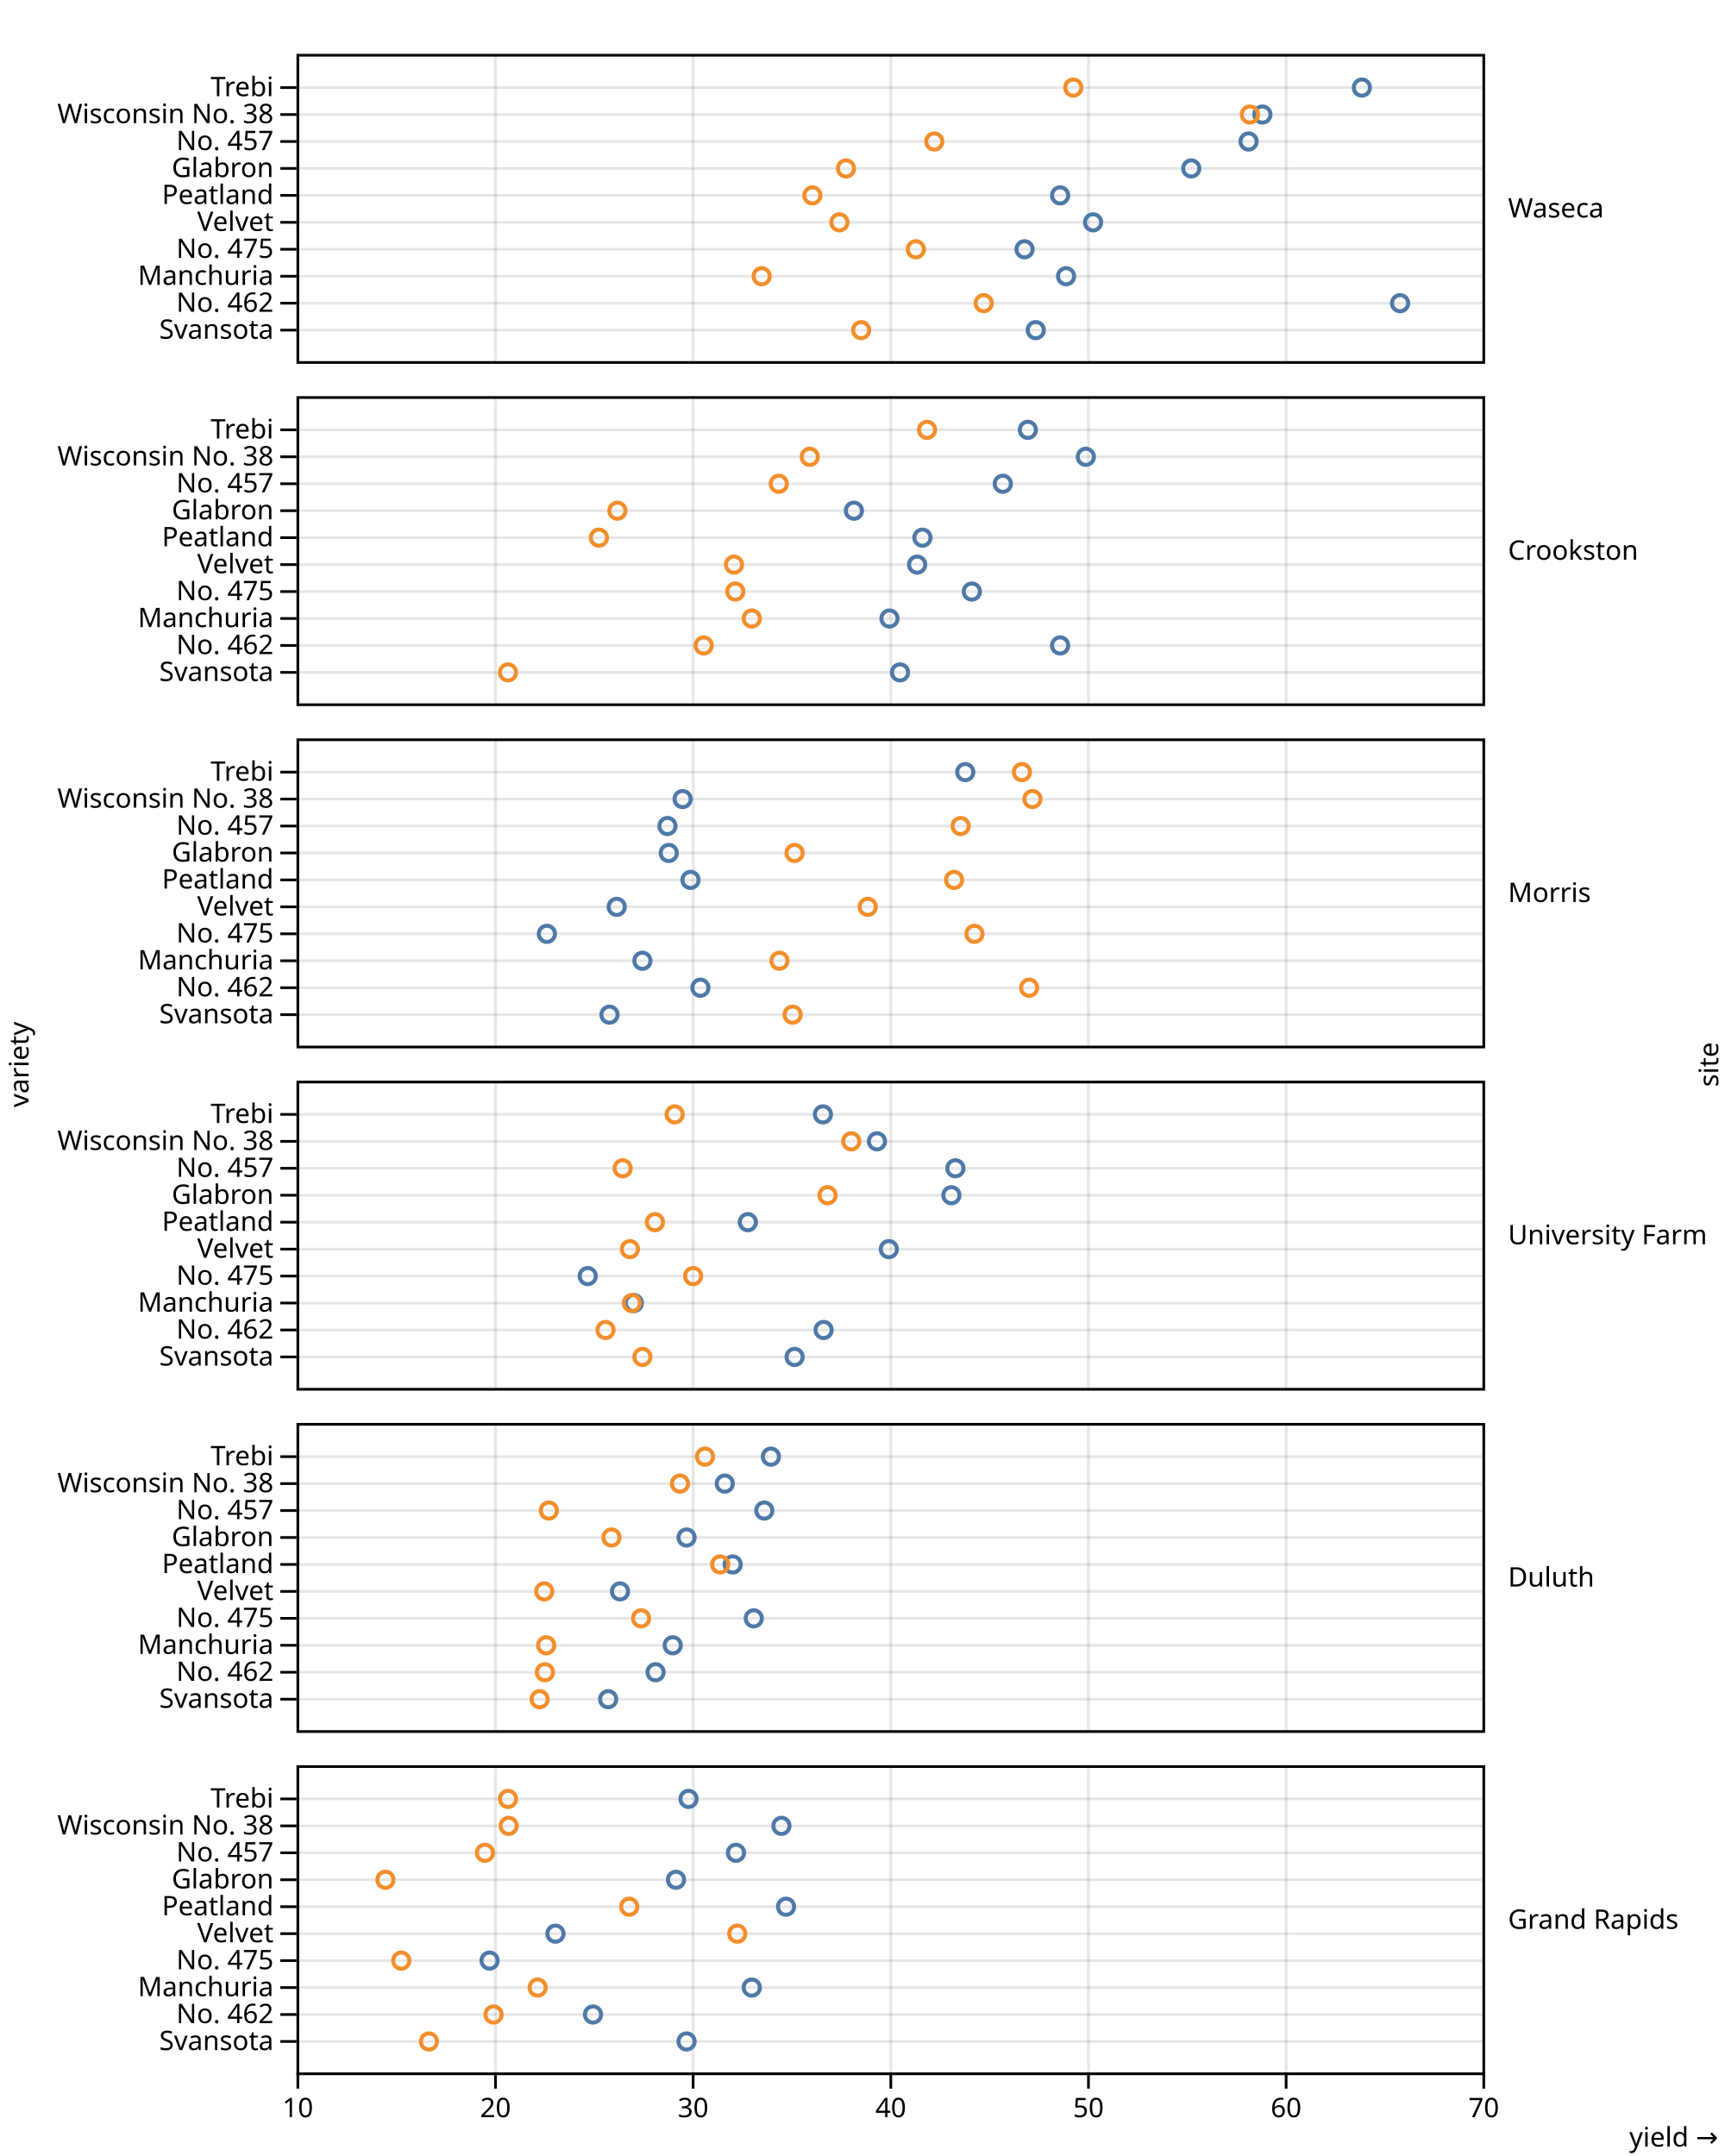
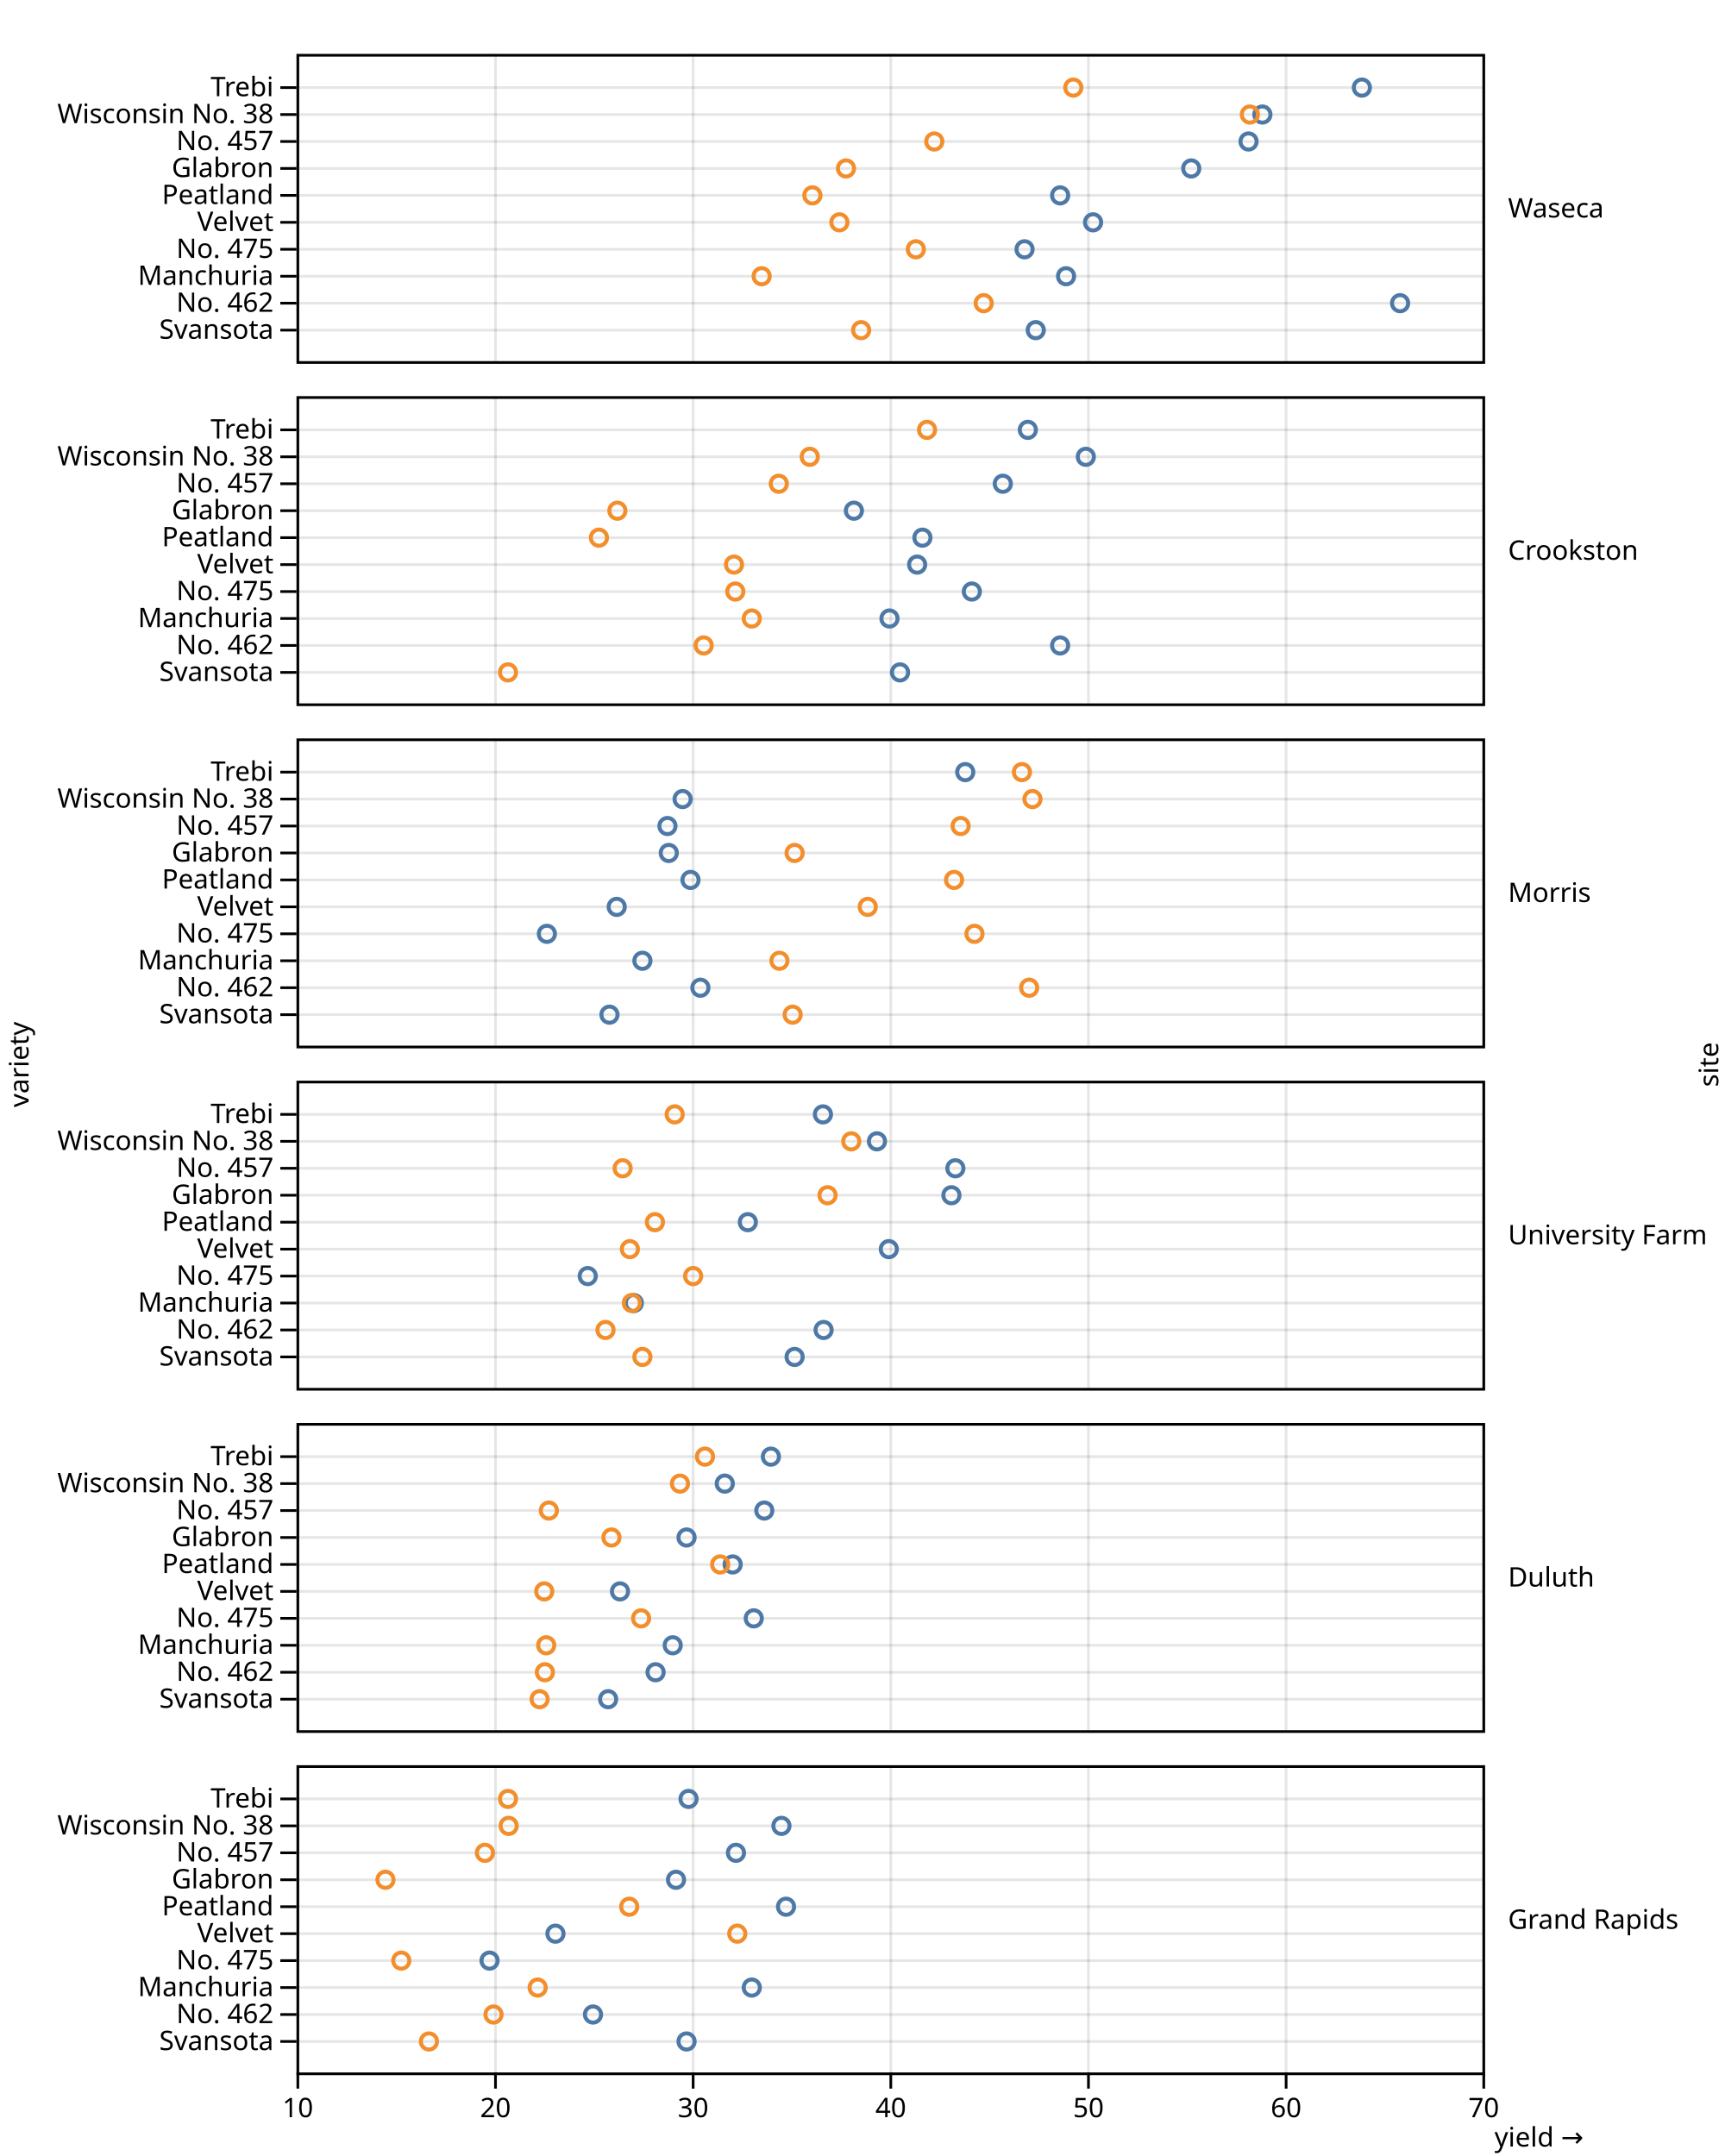
<svg xmlns="http://www.w3.org/2000/svg" class="plot" fill="currentColor" font-family="system-ui, sans-serif" font-size="10" text-anchor="middle" width="640" height="800" viewBox="0 0 640 800">
  <style>
    .plot {
      display: block;
      background: white;
      height: auto;
      height: intrinsic;
      max-width: 100%;
    }

    .plot text,
    .plot tspan {
      white-space: pre;
    }
  </style>
  <g aria-label="fy-axis tick label" transform="translate(9.5,0.5)">
    <g text-anchor="start" transform="translate(0,0)">
      <text y="0.32em" transform="translate(550,77)">Waseca</text>
    </g>
    <g text-anchor="start" transform="translate(0,127)">
      <text y="0.32em" transform="translate(550,77)">Crookston</text>
    </g>
    <g text-anchor="start" transform="translate(0,254)">
      <text y="0.32em" transform="translate(550,77)">Morris</text>
    </g>
    <g text-anchor="start" transform="translate(0,381)">
      <text y="0.32em" transform="translate(550,77)">University Farm</text>
    </g>
    <g text-anchor="start" transform="translate(0,508)">
      <text y="0.32em" transform="translate(550,77)">Duluth</text>
    </g>
    <g text-anchor="start" transform="translate(0,635)">
      <text y="0.32em" transform="translate(550,77)">Grand Rapids</text>
    </g>
  </g>
  <g aria-label="fy-axis label" transform="translate(87.5,0.5)">
    <text transform="translate(550,394.5) rotate(-90)">site</text>
  </g>
  <g aria-label="y-grid" transform="translate(0,0.5)">
    <g stroke="currentColor" stroke-opacity="0.1" transform="translate(0,0)">
      <line x1="110" x2="550" y1="32" y2="32" />
      <line x1="110" x2="550" y1="42" y2="42" />
      <line x1="110" x2="550" y1="52" y2="52" />
      <line x1="110" x2="550" y1="62" y2="62" />
      <line x1="110" x2="550" y1="72" y2="72" />
      <line x1="110" x2="550" y1="82" y2="82" />
      <line x1="110" x2="550" y1="92" y2="92" />
      <line x1="110" x2="550" y1="102" y2="102" />
      <line x1="110" x2="550" y1="112" y2="112" />
      <line x1="110" x2="550" y1="122" y2="122" />
    </g>
    <g stroke="currentColor" stroke-opacity="0.1" transform="translate(0,127)">
      <line x1="110" x2="550" y1="32" y2="32" />
      <line x1="110" x2="550" y1="42" y2="42" />
      <line x1="110" x2="550" y1="52" y2="52" />
      <line x1="110" x2="550" y1="62" y2="62" />
      <line x1="110" x2="550" y1="72" y2="72" />
      <line x1="110" x2="550" y1="82" y2="82" />
      <line x1="110" x2="550" y1="92" y2="92" />
      <line x1="110" x2="550" y1="102" y2="102" />
      <line x1="110" x2="550" y1="112" y2="112" />
      <line x1="110" x2="550" y1="122" y2="122" />
    </g>
    <g stroke="currentColor" stroke-opacity="0.1" transform="translate(0,254)">
      <line x1="110" x2="550" y1="32" y2="32" />
      <line x1="110" x2="550" y1="42" y2="42" />
      <line x1="110" x2="550" y1="52" y2="52" />
      <line x1="110" x2="550" y1="62" y2="62" />
      <line x1="110" x2="550" y1="72" y2="72" />
      <line x1="110" x2="550" y1="82" y2="82" />
      <line x1="110" x2="550" y1="92" y2="92" />
      <line x1="110" x2="550" y1="102" y2="102" />
      <line x1="110" x2="550" y1="112" y2="112" />
      <line x1="110" x2="550" y1="122" y2="122" />
    </g>
    <g stroke="currentColor" stroke-opacity="0.1" transform="translate(0,381)">
      <line x1="110" x2="550" y1="32" y2="32" />
      <line x1="110" x2="550" y1="42" y2="42" />
      <line x1="110" x2="550" y1="52" y2="52" />
      <line x1="110" x2="550" y1="62" y2="62" />
      <line x1="110" x2="550" y1="72" y2="72" />
      <line x1="110" x2="550" y1="82" y2="82" />
      <line x1="110" x2="550" y1="92" y2="92" />
      <line x1="110" x2="550" y1="102" y2="102" />
      <line x1="110" x2="550" y1="112" y2="112" />
      <line x1="110" x2="550" y1="122" y2="122" />
    </g>
    <g stroke="currentColor" stroke-opacity="0.1" transform="translate(0,508)">
      <line x1="110" x2="550" y1="32" y2="32" />
      <line x1="110" x2="550" y1="42" y2="42" />
      <line x1="110" x2="550" y1="52" y2="52" />
      <line x1="110" x2="550" y1="62" y2="62" />
      <line x1="110" x2="550" y1="72" y2="72" />
      <line x1="110" x2="550" y1="82" y2="82" />
      <line x1="110" x2="550" y1="92" y2="92" />
      <line x1="110" x2="550" y1="102" y2="102" />
      <line x1="110" x2="550" y1="112" y2="112" />
      <line x1="110" x2="550" y1="122" y2="122" />
    </g>
    <g stroke="currentColor" stroke-opacity="0.1" transform="translate(0,635)">
      <line x1="110" x2="550" y1="32" y2="32" />
      <line x1="110" x2="550" y1="42" y2="42" />
      <line x1="110" x2="550" y1="52" y2="52" />
      <line x1="110" x2="550" y1="62" y2="62" />
      <line x1="110" x2="550" y1="72" y2="72" />
      <line x1="110" x2="550" y1="82" y2="82" />
      <line x1="110" x2="550" y1="92" y2="92" />
      <line x1="110" x2="550" y1="102" y2="102" />
      <line x1="110" x2="550" y1="112" y2="112" />
      <line x1="110" x2="550" y1="122" y2="122" />
    </g>
  </g>
  <g aria-label="y-axis tick" transform="translate(0,0.5)">
    <g fill="none" stroke="currentColor" transform="translate(0,0)">
      <path transform="translate(110,32)" d="M0,0L-6,0" />
      <path transform="translate(110,42)" d="M0,0L-6,0" />
      <path transform="translate(110,52)" d="M0,0L-6,0" />
      <path transform="translate(110,62)" d="M0,0L-6,0" />
      <path transform="translate(110,72)" d="M0,0L-6,0" />
      <path transform="translate(110,82)" d="M0,0L-6,0" />
      <path transform="translate(110,92)" d="M0,0L-6,0" />
      <path transform="translate(110,102)" d="M0,0L-6,0" />
      <path transform="translate(110,112)" d="M0,0L-6,0" />
      <path transform="translate(110,122)" d="M0,0L-6,0" />
    </g>
    <g fill="none" stroke="currentColor" transform="translate(0,127)">
      <path transform="translate(110,32)" d="M0,0L-6,0" />
      <path transform="translate(110,42)" d="M0,0L-6,0" />
      <path transform="translate(110,52)" d="M0,0L-6,0" />
      <path transform="translate(110,62)" d="M0,0L-6,0" />
      <path transform="translate(110,72)" d="M0,0L-6,0" />
      <path transform="translate(110,82)" d="M0,0L-6,0" />
      <path transform="translate(110,92)" d="M0,0L-6,0" />
      <path transform="translate(110,102)" d="M0,0L-6,0" />
      <path transform="translate(110,112)" d="M0,0L-6,0" />
      <path transform="translate(110,122)" d="M0,0L-6,0" />
    </g>
    <g fill="none" stroke="currentColor" transform="translate(0,254)">
      <path transform="translate(110,32)" d="M0,0L-6,0" />
      <path transform="translate(110,42)" d="M0,0L-6,0" />
      <path transform="translate(110,52)" d="M0,0L-6,0" />
      <path transform="translate(110,62)" d="M0,0L-6,0" />
      <path transform="translate(110,72)" d="M0,0L-6,0" />
      <path transform="translate(110,82)" d="M0,0L-6,0" />
      <path transform="translate(110,92)" d="M0,0L-6,0" />
      <path transform="translate(110,102)" d="M0,0L-6,0" />
      <path transform="translate(110,112)" d="M0,0L-6,0" />
      <path transform="translate(110,122)" d="M0,0L-6,0" />
    </g>
    <g fill="none" stroke="currentColor" transform="translate(0,381)">
      <path transform="translate(110,32)" d="M0,0L-6,0" />
      <path transform="translate(110,42)" d="M0,0L-6,0" />
      <path transform="translate(110,52)" d="M0,0L-6,0" />
      <path transform="translate(110,62)" d="M0,0L-6,0" />
      <path transform="translate(110,72)" d="M0,0L-6,0" />
      <path transform="translate(110,82)" d="M0,0L-6,0" />
      <path transform="translate(110,92)" d="M0,0L-6,0" />
      <path transform="translate(110,102)" d="M0,0L-6,0" />
      <path transform="translate(110,112)" d="M0,0L-6,0" />
      <path transform="translate(110,122)" d="M0,0L-6,0" />
    </g>
    <g fill="none" stroke="currentColor" transform="translate(0,508)">
      <path transform="translate(110,32)" d="M0,0L-6,0" />
      <path transform="translate(110,42)" d="M0,0L-6,0" />
      <path transform="translate(110,52)" d="M0,0L-6,0" />
      <path transform="translate(110,62)" d="M0,0L-6,0" />
      <path transform="translate(110,72)" d="M0,0L-6,0" />
      <path transform="translate(110,82)" d="M0,0L-6,0" />
      <path transform="translate(110,92)" d="M0,0L-6,0" />
      <path transform="translate(110,102)" d="M0,0L-6,0" />
      <path transform="translate(110,112)" d="M0,0L-6,0" />
      <path transform="translate(110,122)" d="M0,0L-6,0" />
    </g>
    <g fill="none" stroke="currentColor" transform="translate(0,635)">
      <path transform="translate(110,32)" d="M0,0L-6,0" />
      <path transform="translate(110,42)" d="M0,0L-6,0" />
      <path transform="translate(110,52)" d="M0,0L-6,0" />
      <path transform="translate(110,62)" d="M0,0L-6,0" />
      <path transform="translate(110,72)" d="M0,0L-6,0" />
      <path transform="translate(110,82)" d="M0,0L-6,0" />
      <path transform="translate(110,92)" d="M0,0L-6,0" />
      <path transform="translate(110,102)" d="M0,0L-6,0" />
      <path transform="translate(110,112)" d="M0,0L-6,0" />
      <path transform="translate(110,122)" d="M0,0L-6,0" />
    </g>
  </g>
  <g aria-label="y-axis tick label" transform="translate(-8.5,0.5)">
    <g text-anchor="end" transform="translate(0,0)">
      <text y="0.32em" transform="translate(110,32)">Trebi</text>
      <text y="0.32em" transform="translate(110,42)">Wisconsin No. 38</text>
      <text y="0.32em" transform="translate(110,52)">No. 457</text>
      <text y="0.32em" transform="translate(110,62)">Glabron</text>
      <text y="0.32em" transform="translate(110,72)">Peatland</text>
      <text y="0.32em" transform="translate(110,82)">Velvet</text>
      <text y="0.32em" transform="translate(110,92)">No. 475</text>
      <text y="0.32em" transform="translate(110,102)">Manchuria</text>
      <text y="0.32em" transform="translate(110,112)">No. 462</text>
      <text y="0.32em" transform="translate(110,122)">Svansota</text>
    </g>
    <g text-anchor="end" transform="translate(0,127)">
      <text y="0.32em" transform="translate(110,32)">Trebi</text>
      <text y="0.32em" transform="translate(110,42)">Wisconsin No. 38</text>
      <text y="0.32em" transform="translate(110,52)">No. 457</text>
      <text y="0.32em" transform="translate(110,62)">Glabron</text>
      <text y="0.32em" transform="translate(110,72)">Peatland</text>
      <text y="0.32em" transform="translate(110,82)">Velvet</text>
      <text y="0.32em" transform="translate(110,92)">No. 475</text>
      <text y="0.32em" transform="translate(110,102)">Manchuria</text>
      <text y="0.32em" transform="translate(110,112)">No. 462</text>
      <text y="0.32em" transform="translate(110,122)">Svansota</text>
    </g>
    <g text-anchor="end" transform="translate(0,254)">
      <text y="0.32em" transform="translate(110,32)">Trebi</text>
      <text y="0.32em" transform="translate(110,42)">Wisconsin No. 38</text>
      <text y="0.32em" transform="translate(110,52)">No. 457</text>
      <text y="0.32em" transform="translate(110,62)">Glabron</text>
      <text y="0.32em" transform="translate(110,72)">Peatland</text>
      <text y="0.32em" transform="translate(110,82)">Velvet</text>
      <text y="0.32em" transform="translate(110,92)">No. 475</text>
      <text y="0.32em" transform="translate(110,102)">Manchuria</text>
      <text y="0.32em" transform="translate(110,112)">No. 462</text>
      <text y="0.32em" transform="translate(110,122)">Svansota</text>
    </g>
    <g text-anchor="end" transform="translate(0,381)">
      <text y="0.32em" transform="translate(110,32)">Trebi</text>
      <text y="0.32em" transform="translate(110,42)">Wisconsin No. 38</text>
      <text y="0.32em" transform="translate(110,52)">No. 457</text>
      <text y="0.32em" transform="translate(110,62)">Glabron</text>
      <text y="0.32em" transform="translate(110,72)">Peatland</text>
      <text y="0.32em" transform="translate(110,82)">Velvet</text>
      <text y="0.32em" transform="translate(110,92)">No. 475</text>
      <text y="0.32em" transform="translate(110,102)">Manchuria</text>
      <text y="0.32em" transform="translate(110,112)">No. 462</text>
      <text y="0.32em" transform="translate(110,122)">Svansota</text>
    </g>
    <g text-anchor="end" transform="translate(0,508)">
      <text y="0.32em" transform="translate(110,32)">Trebi</text>
      <text y="0.32em" transform="translate(110,42)">Wisconsin No. 38</text>
      <text y="0.32em" transform="translate(110,52)">No. 457</text>
      <text y="0.32em" transform="translate(110,62)">Glabron</text>
      <text y="0.32em" transform="translate(110,72)">Peatland</text>
      <text y="0.32em" transform="translate(110,82)">Velvet</text>
      <text y="0.32em" transform="translate(110,92)">No. 475</text>
      <text y="0.32em" transform="translate(110,102)">Manchuria</text>
      <text y="0.32em" transform="translate(110,112)">No. 462</text>
      <text y="0.32em" transform="translate(110,122)">Svansota</text>
    </g>
    <g text-anchor="end" transform="translate(0,635)">
      <text y="0.32em" transform="translate(110,32)">Trebi</text>
      <text y="0.32em" transform="translate(110,42)">Wisconsin No. 38</text>
      <text y="0.32em" transform="translate(110,52)">No. 457</text>
      <text y="0.32em" transform="translate(110,62)">Glabron</text>
      <text y="0.32em" transform="translate(110,72)">Peatland</text>
      <text y="0.32em" transform="translate(110,82)">Velvet</text>
      <text y="0.32em" transform="translate(110,92)">No. 475</text>
      <text y="0.32em" transform="translate(110,102)">Manchuria</text>
      <text y="0.32em" transform="translate(110,112)">No. 462</text>
      <text y="0.32em" transform="translate(110,122)">Svansota</text>
    </g>
  </g>
  <g aria-label="y-axis label" transform="translate(-106.5,0.5)">
    <text y="0.71em" transform="translate(110,394.5) rotate(-90)">variety</text>
  </g>
  <g aria-label="x-grid" transform="translate(0.5,0)">
    <g stroke="currentColor" stroke-opacity="0.1" transform="translate(0,0)">
      <line x1="110" x2="110" y1="20" y2="134" />
      <line x1="183.333" x2="183.333" y1="20" y2="134" />
      <line x1="256.667" x2="256.667" y1="20" y2="134" />
      <line x1="330" x2="330" y1="20" y2="134" />
      <line x1="403.333" x2="403.333" y1="20" y2="134" />
      <line x1="476.667" x2="476.667" y1="20" y2="134" />
      <line x1="550" x2="550" y1="20" y2="134" />
    </g>
    <g stroke="currentColor" stroke-opacity="0.1" transform="translate(0,127)">
      <line x1="110" x2="110" y1="20" y2="134" />
      <line x1="183.333" x2="183.333" y1="20" y2="134" />
      <line x1="256.667" x2="256.667" y1="20" y2="134" />
      <line x1="330" x2="330" y1="20" y2="134" />
      <line x1="403.333" x2="403.333" y1="20" y2="134" />
      <line x1="476.667" x2="476.667" y1="20" y2="134" />
      <line x1="550" x2="550" y1="20" y2="134" />
    </g>
    <g stroke="currentColor" stroke-opacity="0.1" transform="translate(0,254)">
      <line x1="110" x2="110" y1="20" y2="134" />
      <line x1="183.333" x2="183.333" y1="20" y2="134" />
      <line x1="256.667" x2="256.667" y1="20" y2="134" />
      <line x1="330" x2="330" y1="20" y2="134" />
      <line x1="403.333" x2="403.333" y1="20" y2="134" />
      <line x1="476.667" x2="476.667" y1="20" y2="134" />
      <line x1="550" x2="550" y1="20" y2="134" />
    </g>
    <g stroke="currentColor" stroke-opacity="0.1" transform="translate(0,381)">
      <line x1="110" x2="110" y1="20" y2="134" />
      <line x1="183.333" x2="183.333" y1="20" y2="134" />
      <line x1="256.667" x2="256.667" y1="20" y2="134" />
      <line x1="330" x2="330" y1="20" y2="134" />
      <line x1="403.333" x2="403.333" y1="20" y2="134" />
      <line x1="476.667" x2="476.667" y1="20" y2="134" />
      <line x1="550" x2="550" y1="20" y2="134" />
    </g>
    <g stroke="currentColor" stroke-opacity="0.1" transform="translate(0,508)">
      <line x1="110" x2="110" y1="20" y2="134" />
      <line x1="183.333" x2="183.333" y1="20" y2="134" />
      <line x1="256.667" x2="256.667" y1="20" y2="134" />
      <line x1="330" x2="330" y1="20" y2="134" />
      <line x1="403.333" x2="403.333" y1="20" y2="134" />
      <line x1="476.667" x2="476.667" y1="20" y2="134" />
      <line x1="550" x2="550" y1="20" y2="134" />
    </g>
    <g stroke="currentColor" stroke-opacity="0.1" transform="translate(0,635)">
      <line x1="110" x2="110" y1="20" y2="134" />
      <line x1="183.333" x2="183.333" y1="20" y2="134" />
      <line x1="256.667" x2="256.667" y1="20" y2="134" />
      <line x1="330" x2="330" y1="20" y2="134" />
      <line x1="403.333" x2="403.333" y1="20" y2="134" />
      <line x1="476.667" x2="476.667" y1="20" y2="134" />
      <line x1="550" x2="550" y1="20" y2="134" />
    </g>
  </g>
  <g aria-label="x-axis tick" transform="translate(0.5,0)">
    <g fill="none" stroke="currentColor" transform="translate(0,635)">
      <path transform="translate(110,134)" d="M0,0L0,6" />
      <path transform="translate(183.3333,134)" d="M0,0L0,6" />
      <path transform="translate(256.6667,134)" d="M0,0L0,6" />
      <path transform="translate(330,134)" d="M0,0L0,6" />
      <path transform="translate(403.3333,134)" d="M0,0L0,6" />
      <path transform="translate(476.6667,134)" d="M0,0L0,6" />
      <path transform="translate(550,134)" d="M0,0L0,6" />
    </g>
  </g>
  <g aria-label="x-axis tick label" transform="translate(0.5,9.5)">
    <g font-variant="tabular-nums" transform="translate(0,635)">
      <text y="0.71em" transform="translate(110,134)">10</text>
      <text y="0.71em" transform="translate(183.3333,134)">20</text>
      <text y="0.71em" transform="translate(256.6667,134)">30</text>
      <text y="0.71em" transform="translate(330,134)">40</text>
      <text y="0.71em" transform="translate(403.3333,134)">50</text>
      <text y="0.71em" transform="translate(476.6667,134)">60</text>
      <text y="0.71em" transform="translate(550,134)">70</text>
    </g>
  </g>
-   <g aria-label="x-axis label" text-anchor="end" transform="translate(87.5,27.5)">
+   <g aria-label="x-axis label" text-anchor="end" transform="translate(37.5,27.5)">
    <text transform="translate(550,769)">yield →</text>
  </g>
  <g aria-label="frame" transform="translate(0.5,0.5)">
    <rect fill="none" stroke="currentColor" x="110" y="20" width="440" height="114" transform="translate(0,0)" />
    <rect fill="none" stroke="currentColor" x="110" y="20" width="440" height="114" transform="translate(0,127)" />
    <rect fill="none" stroke="currentColor" x="110" y="20" width="440" height="114" transform="translate(0,254)" />
    <rect fill="none" stroke="currentColor" x="110" y="20" width="440" height="114" transform="translate(0,381)" />
    <rect fill="none" stroke="currentColor" x="110" y="20" width="440" height="114" transform="translate(0,508)" />
    <rect fill="none" stroke="currentColor" x="110" y="20" width="440" height="114" transform="translate(0,635)" />
  </g>
  <g aria-label="dot" transform="translate(0.5,0.5)">
    <g fill="none" stroke-width="1.5" transform="translate(0,0)">
      <circle cx="395.022" cy="102" r="3" stroke="#4e79a7" />
      <circle cx="441.467" cy="62" r="3" stroke="#4e79a7" />
      <circle cx="383.778" cy="122" r="3" stroke="#4e79a7" />
      <circle cx="405.044" cy="82" r="3" stroke="#4e79a7" />
      <circle cx="504.778" cy="32" r="3" stroke="#4e79a7" />
      <circle cx="462.733" cy="52" r="3" stroke="#4e79a7" />
      <circle cx="518.956" cy="112" r="3" stroke="#4e79a7" />
      <circle cx="392.822" cy="72" r="3" stroke="#4e79a7" />
      <circle cx="379.622" cy="92" r="3" stroke="#4e79a7" />
      <circle cx="467.867" cy="42" r="3" stroke="#4e79a7" />
      <circle cx="282.089" cy="102" r="3" stroke="#f28e2c" />
      <circle cx="313.378" cy="62" r="3" stroke="#f28e2c" />
      <circle cx="319" cy="122" r="3" stroke="#f28e2c" />
      <circle cx="310.933" cy="82" r="3" stroke="#f28e2c" />
      <circle cx="397.711" cy="32" r="3" stroke="#f28e2c" />
      <circle cx="346.133" cy="52" r="3" stroke="#f28e2c" />
      <circle cx="364.467" cy="112" r="3" stroke="#f28e2c" />
      <circle cx="300.911" cy="72" r="3" stroke="#f28e2c" />
      <circle cx="339.289" cy="92" r="3" stroke="#f28e2c" />
      <circle cx="463.222" cy="42" r="3" stroke="#f28e2c" />
    </g>
    <g fill="none" stroke-width="1.5" transform="translate(0,127)">
      <circle cx="329.511" cy="102" r="3" stroke="#4e79a7" />
      <circle cx="316.311" cy="62" r="3" stroke="#4e79a7" />
      <circle cx="333.422" cy="122" r="3" stroke="#4e79a7" />
      <circle cx="339.778" cy="82" r="3" stroke="#4e79a7" />
      <circle cx="380.844" cy="32" r="3" stroke="#4e79a7" />
      <circle cx="371.556" cy="52" r="3" stroke="#4e79a7" />
      <circle cx="392.822" cy="112" r="3" stroke="#4e79a7" />
      <circle cx="341.733" cy="72" r="3" stroke="#4e79a7" />
      <circle cx="360.067" cy="92" r="3" stroke="#4e79a7" />
      <circle cx="402.356" cy="42" r="3" stroke="#4e79a7" />
      <circle cx="278.422" cy="102" r="3" stroke="#f28e2c" />
      <circle cx="228.556" cy="62" r="3" stroke="#f28e2c" />
      <circle cx="187.978" cy="122" r="3" stroke="#f28e2c" />
      <circle cx="271.822" cy="82" r="3" stroke="#f28e2c" />
      <circle cx="343.444" cy="32" r="3" stroke="#f28e2c" />
      <circle cx="288.444" cy="52" r="3" stroke="#f28e2c" />
      <circle cx="260.578" cy="112" r="3" stroke="#f28e2c" />
      <circle cx="221.711" cy="72" r="3" stroke="#f28e2c" />
      <circle cx="272.311" cy="92" r="3" stroke="#f28e2c" />
      <circle cx="299.933" cy="42" r="3" stroke="#f28e2c" />
    </g>
    <g fill="none" stroke-width="1.5" transform="translate(0,254)">
      <circle cx="237.844" cy="102" r="3" stroke="#4e79a7" />
      <circle cx="247.622" cy="62" r="3" stroke="#4e79a7" />
      <circle cx="225.622" cy="122" r="3" stroke="#4e79a7" />
      <circle cx="228.311" cy="82" r="3" stroke="#4e79a7" />
      <circle cx="357.622" cy="32" r="3" stroke="#4e79a7" />
      <circle cx="247.133" cy="52" r="3" stroke="#4e79a7" />
      <circle cx="259.356" cy="112" r="3" stroke="#4e79a7" />
      <circle cx="255.689" cy="72" r="3" stroke="#4e79a7" />
      <circle cx="202.4" cy="92" r="3" stroke="#4e79a7" />
      <circle cx="252.756" cy="42" r="3" stroke="#4e79a7" />
      <circle cx="288.689" cy="102" r="3" stroke="#f28e2c" />
      <circle cx="294.311" cy="62" r="3" stroke="#f28e2c" />
      <circle cx="293.578" cy="122" r="3" stroke="#f28e2c" />
      <circle cx="321.444" cy="82" r="3" stroke="#f28e2c" />
      <circle cx="378.644" cy="32" r="3" stroke="#f28e2c" />
      <circle cx="355.911" cy="52" r="3" stroke="#f28e2c" />
      <circle cx="381.333" cy="112" r="3" stroke="#f28e2c" />
      <circle cx="353.467" cy="72" r="3" stroke="#f28e2c" />
      <circle cx="361.044" cy="92" r="3" stroke="#f28e2c" />
      <circle cx="382.556" cy="42" r="3" stroke="#f28e2c" />
    </g>
    <g fill="none" stroke-width="1.5" transform="translate(0,381)">
      <circle cx="234.667" cy="102" r="3" stroke="#4e79a7" />
      <circle cx="352.489" cy="62" r="3" stroke="#4e79a7" />
      <circle cx="294.311" cy="122" r="3" stroke="#4e79a7" />
      <circle cx="329.267" cy="82" r="3" stroke="#4e79a7" />
      <circle cx="304.822" cy="32" r="3" stroke="#4e79a7" />
      <circle cx="353.956" cy="52" r="3" stroke="#4e79a7" />
      <circle cx="305.067" cy="112" r="3" stroke="#4e79a7" />
      <circle cx="276.956" cy="72" r="3" stroke="#4e79a7" />
      <circle cx="217.556" cy="92" r="3" stroke="#4e79a7" />
      <circle cx="324.867" cy="42" r="3" stroke="#4e79a7" />
      <circle cx="233.933" cy="102" r="3" stroke="#f28e2c" />
      <circle cx="306.533" cy="62" r="3" stroke="#f28e2c" />
      <circle cx="237.844" cy="122" r="3" stroke="#f28e2c" />
      <circle cx="233.2" cy="82" r="3" stroke="#f28e2c" />
      <circle cx="249.822" cy="32" r="3" stroke="#f28e2c" />
      <circle cx="230.511" cy="52" r="3" stroke="#f28e2c" />
      <circle cx="224.156" cy="112" r="3" stroke="#f28e2c" />
      <circle cx="242.489" cy="72" r="3" stroke="#f28e2c" />
      <circle cx="256.667" cy="92" r="3" stroke="#f28e2c" />
      <circle cx="315.333" cy="42" r="3" stroke="#f28e2c" />
    </g>
    <g fill="none" stroke-width="1.5" transform="translate(0,508)">
      <circle cx="249.089" cy="102" r="3" stroke="#4e79a7" />
      <circle cx="254.222" cy="62" r="3" stroke="#4e79a7" />
      <circle cx="225.133" cy="122" r="3" stroke="#4e79a7" />
      <circle cx="229.533" cy="82" r="3" stroke="#4e79a7" />
      <circle cx="285.511" cy="32" r="3" stroke="#4e79a7" />
      <circle cx="283.067" cy="52" r="3" stroke="#4e79a7" />
      <circle cx="242.733" cy="112" r="3" stroke="#4e79a7" />
      <circle cx="271.333" cy="72" r="3" stroke="#4e79a7" />
      <circle cx="279.156" cy="92" r="3" stroke="#4e79a7" />
      <circle cx="268.4" cy="42" r="3" stroke="#4e79a7" />
      <circle cx="202.156" cy="102" r="3" stroke="#f28e2c" />
      <circle cx="226.356" cy="62" r="3" stroke="#f28e2c" />
      <circle cx="199.711" cy="122" r="3" stroke="#f28e2c" />
      <circle cx="201.422" cy="82" r="3" stroke="#f28e2c" />
      <circle cx="261.067" cy="32" r="3" stroke="#f28e2c" />
      <circle cx="203.133" cy="52" r="3" stroke="#f28e2c" />
      <circle cx="201.667" cy="112" r="3" stroke="#f28e2c" />
      <circle cx="266.689" cy="72" r="3" stroke="#f28e2c" />
      <circle cx="237.356" cy="92" r="3" stroke="#f28e2c" />
      <circle cx="251.778" cy="42" r="3" stroke="#f28e2c" />
    </g>
    <g fill="none" stroke-width="1.5" transform="translate(0,635)">
      <circle cx="278.422" cy="102" r="3" stroke="#4e79a7" />
      <circle cx="250.311" cy="62" r="3" stroke="#4e79a7" />
      <circle cx="254.222" cy="122" r="3" stroke="#4e79a7" />
      <circle cx="205.578" cy="82" r="3" stroke="#4e79a7" />
      <circle cx="254.956" cy="32" r="3" stroke="#4e79a7" />
      <circle cx="272.556" cy="52" r="3" stroke="#4e79a7" />
      <circle cx="219.511" cy="112" r="3" stroke="#4e79a7" />
      <circle cx="291.133" cy="72" r="3" stroke="#4e79a7" />
      <circle cx="181.133" cy="92" r="3" stroke="#4e79a7" />
      <circle cx="289.422" cy="42" r="3" stroke="#4e79a7" />
      <circle cx="198.978" cy="102" r="3" stroke="#f28e2c" />
      <circle cx="142.511" cy="62" r="3" stroke="#f28e2c" />
      <circle cx="158.644" cy="122" r="3" stroke="#f28e2c" />
      <circle cx="273.044" cy="82" r="3" stroke="#f28e2c" />
      <circle cx="187.978" cy="32" r="3" stroke="#f28e2c" />
      <circle cx="179.422" cy="52" r="3" stroke="#f28e2c" />
      <circle cx="182.6" cy="112" r="3" stroke="#f28e2c" />
      <circle cx="232.956" cy="72" r="3" stroke="#f28e2c" />
      <circle cx="148.378" cy="92" r="3" stroke="#f28e2c" />
      <circle cx="188.222" cy="42" r="3" stroke="#f28e2c" />
    </g>
  </g>
</svg>
